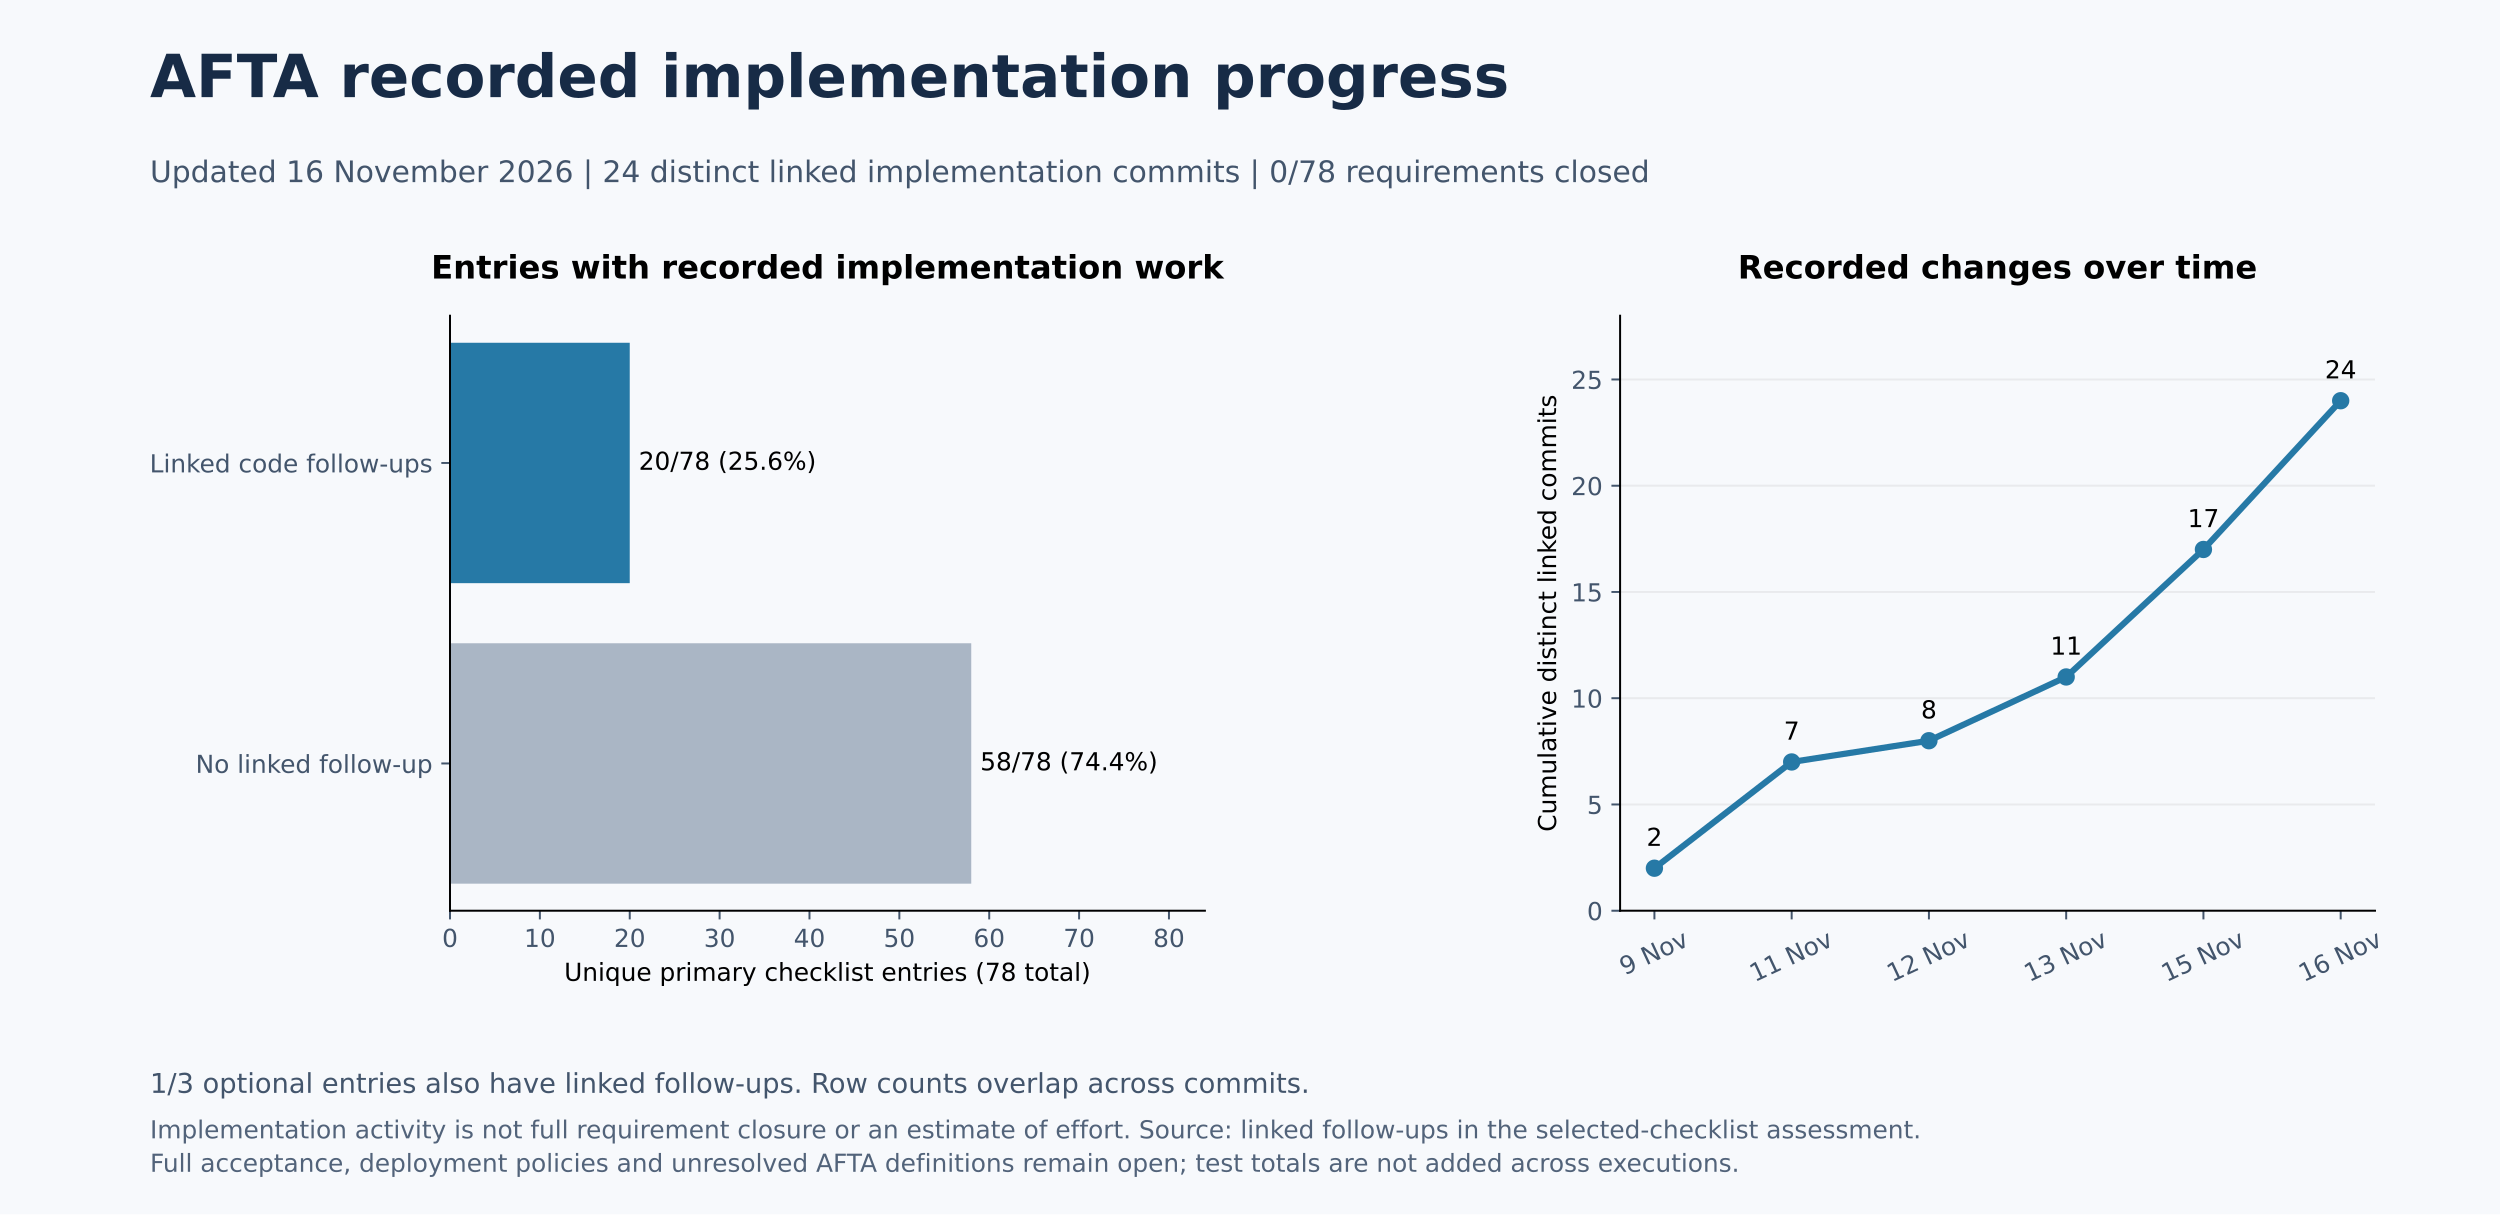
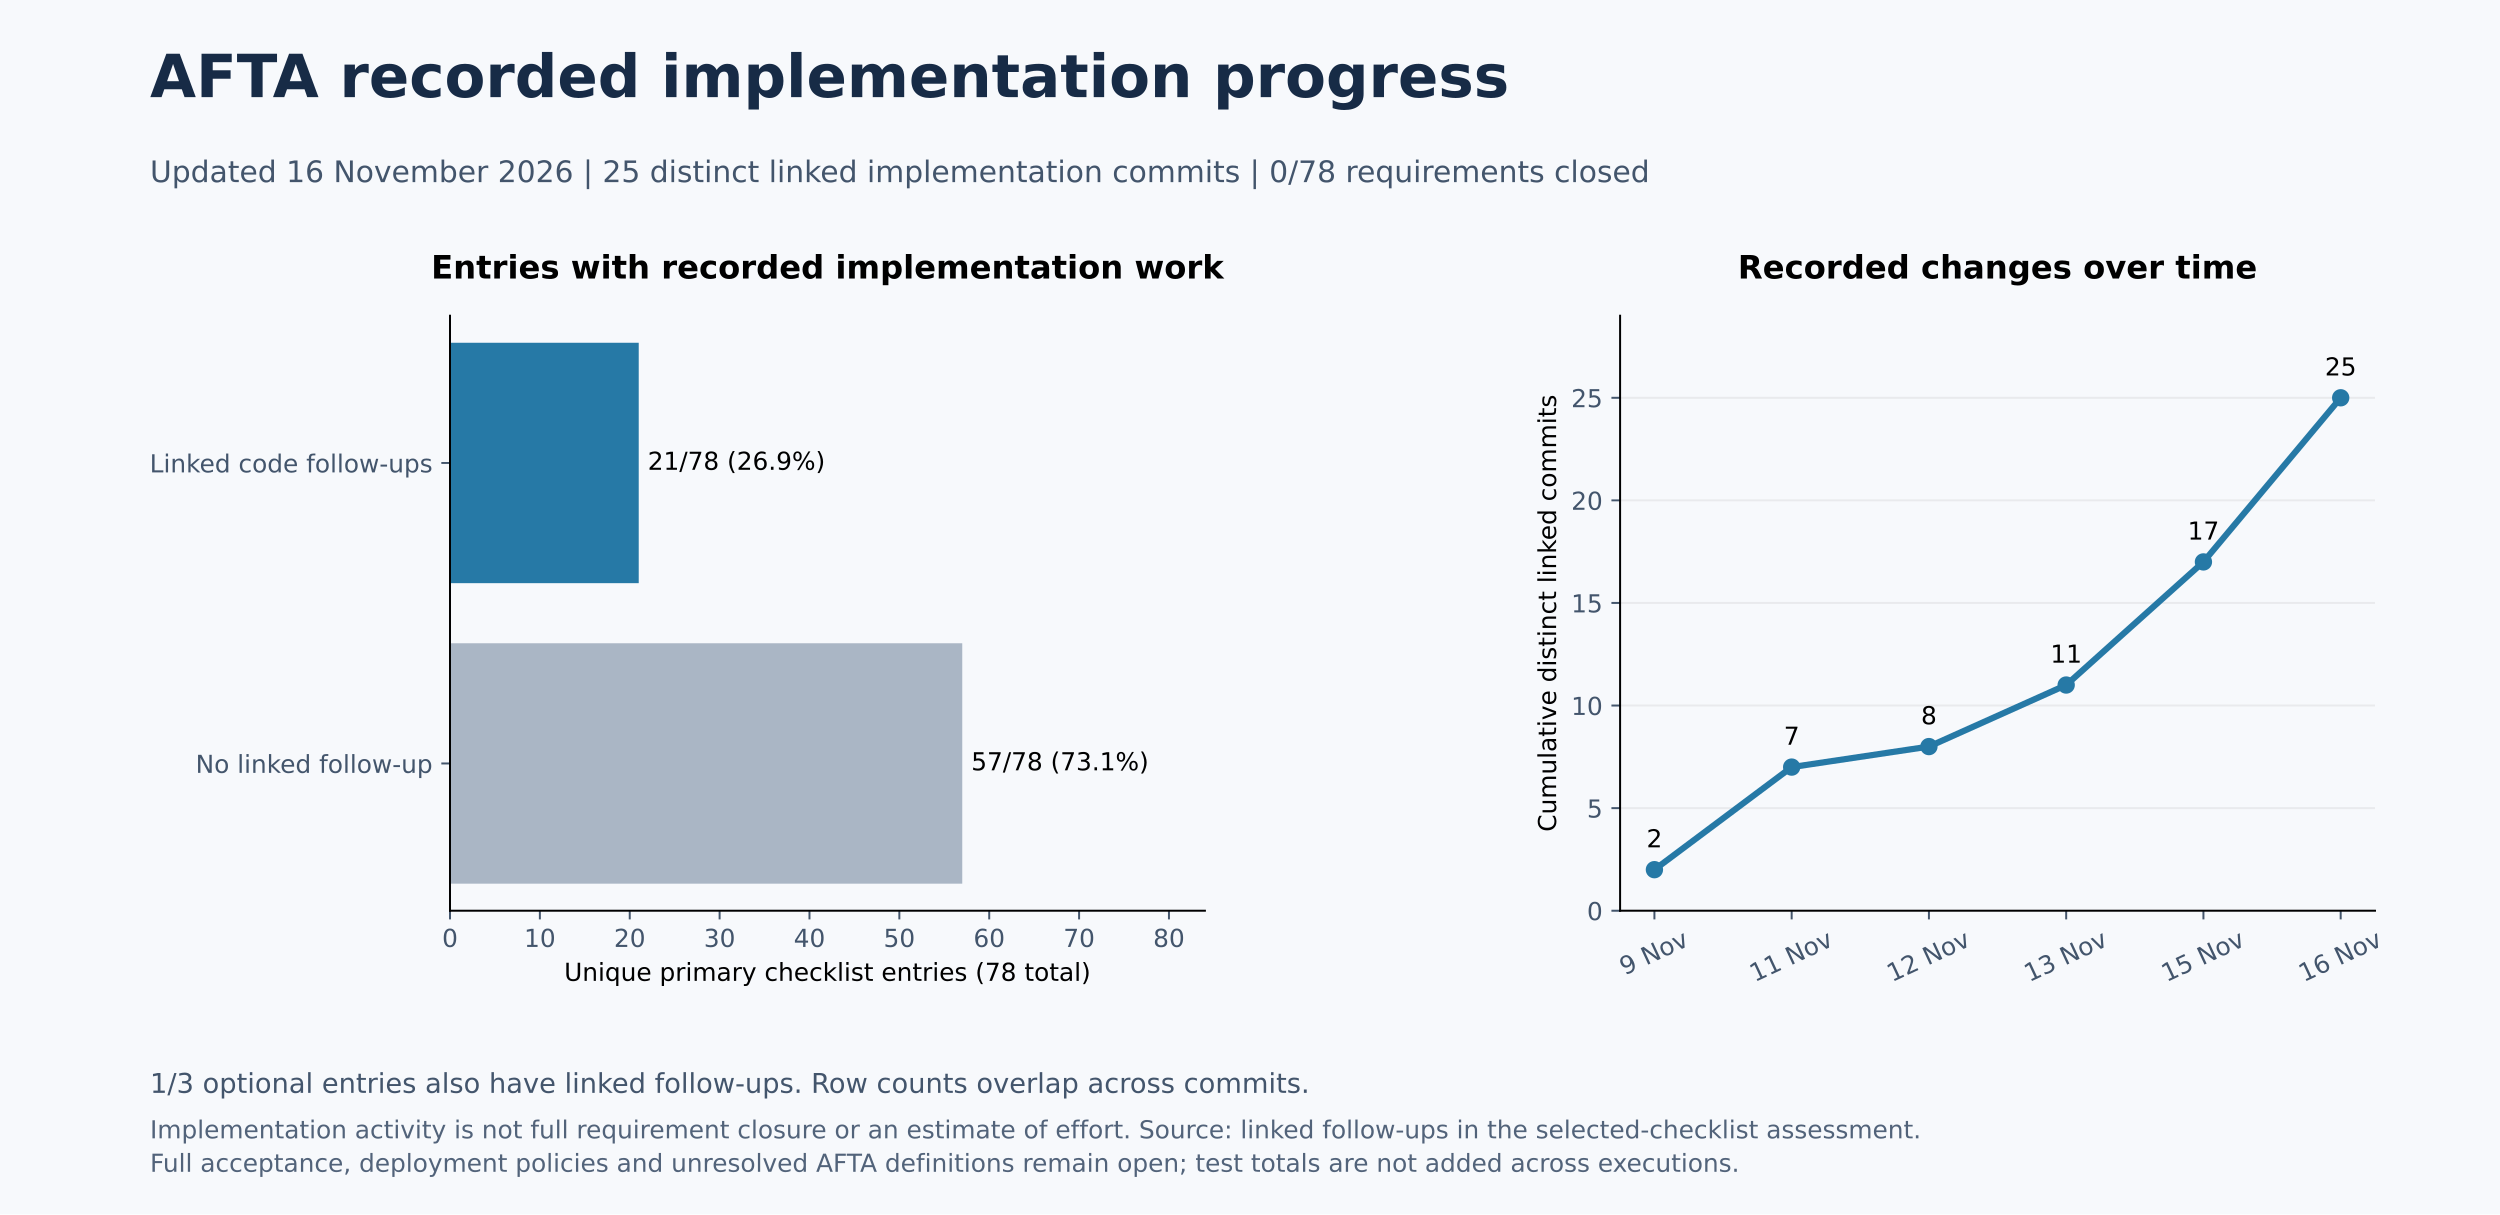
<svg xmlns="http://www.w3.org/2000/svg" xmlns:xlink="http://www.w3.org/1999/xlink" width="1008pt" height="489.6pt" viewBox="0 0 1008 489.6" version="1.1">
  <defs>
    <style type="text/css">*{stroke-linejoin: round; stroke-linecap: butt}</style>
  </defs>
  <g id="figure_1">
    <g id="patch_1">
      <path d="M 0 489.6 L 1008 489.6 L 1008 0 L 0 0 z " style="fill: #f7f9fc" />
    </g>
    <g id="axes_1">
      <g id="patch_2">
        <path d="M 181.44 367.2 L 485.816 367.2 L 485.816 127.296 L 181.44 127.296 z " style="fill: #f7f9fc" />
      </g>
      <g id="patch_3">
-         <path d="M 181.44 138.201 L 253.911 138.201 L 253.911 235.132 L 181.44 235.132 z " clip-path="url(#p0a57ab1a83)" style="fill: #2679a6" />
+         <path d="M 181.44 138.201 L 257.534 138.201 L 257.534 235.132 L 181.44 235.132 z " clip-path="url(#p518bfa78f7)" style="fill: #2679a6" />
      </g>
      <g id="patch_4">
-         <path d="M 181.44 259.364 L 391.605 259.364 L 391.605 356.295 L 181.44 356.295 z " clip-path="url(#p0a57ab1a83)" style="fill: #aab6c5" />
+         <path d="M 181.44 259.364 L 387.981 259.364 L 387.981 356.295 L 181.44 356.295 z " clip-path="url(#p518bfa78f7)" style="fill: #aab6c5" />
      </g>
      <g id="matplotlib.axis_1">
        <g id="xtick_1">
          <g id="line2d_1">
            <defs>
-               <path id="m441e2d3bbf" d="M 0 0 L 0 3.5 " style="stroke: #43556c; stroke-width: 0.8" />
+               <path id="mbda85e5cf0" d="M 0 0 L 0 3.5 " style="stroke: #43556c; stroke-width: 0.8" />
            </defs>
            <g>
-               <use xlink:href="#m441e2d3bbf" x="181.44" y="367.2" style="fill: #43556c; stroke: #43556c; stroke-width: 0.8" />
+               <use xlink:href="#mbda85e5cf0" x="181.44" y="367.2" style="fill: #43556c; stroke: #43556c; stroke-width: 0.8" />
            </g>
          </g>
          <g id="text_1">
            <text style="font-size: 10px; font-family: 'DejaVu Sans'; text-anchor: middle; fill: #43556c" x="181.44" y="381.798" transform="rotate(-0 181.44 381.7984)">0</text>
          </g>
        </g>
        <g id="xtick_2">
          <g id="line2d_2">
            <g>
-               <use xlink:href="#m441e2d3bbf" x="217.675" y="367.2" style="fill: #43556c; stroke: #43556c; stroke-width: 0.8" />
+               <use xlink:href="#mbda85e5cf0" x="217.675" y="367.2" style="fill: #43556c; stroke: #43556c; stroke-width: 0.8" />
            </g>
          </g>
          <g id="text_2">
            <text style="font-size: 10px; font-family: 'DejaVu Sans'; text-anchor: middle; fill: #43556c" x="217.675" y="381.798" transform="rotate(-0 217.6753 381.7984)">10</text>
          </g>
        </g>
        <g id="xtick_3">
          <g id="line2d_3">
            <g>
-               <use xlink:href="#m441e2d3bbf" x="253.911" y="367.2" style="fill: #43556c; stroke: #43556c; stroke-width: 0.8" />
+               <use xlink:href="#mbda85e5cf0" x="253.911" y="367.2" style="fill: #43556c; stroke: #43556c; stroke-width: 0.8" />
            </g>
          </g>
          <g id="text_3">
            <text style="font-size: 10px; font-family: 'DejaVu Sans'; text-anchor: middle; fill: #43556c" x="253.911" y="381.798" transform="rotate(-0 253.9106 381.7984)">20</text>
          </g>
        </g>
        <g id="xtick_4">
          <g id="line2d_4">
            <g>
-               <use xlink:href="#m441e2d3bbf" x="290.146" y="367.2" style="fill: #43556c; stroke: #43556c; stroke-width: 0.8" />
+               <use xlink:href="#mbda85e5cf0" x="290.146" y="367.2" style="fill: #43556c; stroke: #43556c; stroke-width: 0.8" />
            </g>
          </g>
          <g id="text_4">
            <text style="font-size: 10px; font-family: 'DejaVu Sans'; text-anchor: middle; fill: #43556c" x="290.146" y="381.798" transform="rotate(-0 290.1459 381.7984)">30</text>
          </g>
        </g>
        <g id="xtick_5">
          <g id="line2d_5">
            <g>
-               <use xlink:href="#m441e2d3bbf" x="326.381" y="367.2" style="fill: #43556c; stroke: #43556c; stroke-width: 0.8" />
+               <use xlink:href="#mbda85e5cf0" x="326.381" y="367.2" style="fill: #43556c; stroke: #43556c; stroke-width: 0.8" />
            </g>
          </g>
          <g id="text_5">
            <text style="font-size: 10px; font-family: 'DejaVu Sans'; text-anchor: middle; fill: #43556c" x="326.381" y="381.798" transform="rotate(-0 326.3812 381.7984)">40</text>
          </g>
        </g>
        <g id="xtick_6">
          <g id="line2d_6">
            <g>
-               <use xlink:href="#m441e2d3bbf" x="362.616" y="367.2" style="fill: #43556c; stroke: #43556c; stroke-width: 0.8" />
+               <use xlink:href="#mbda85e5cf0" x="362.616" y="367.2" style="fill: #43556c; stroke: #43556c; stroke-width: 0.8" />
            </g>
          </g>
          <g id="text_6">
            <text style="font-size: 10px; font-family: 'DejaVu Sans'; text-anchor: middle; fill: #43556c" x="362.616" y="381.798" transform="rotate(-0 362.6165 381.7984)">50</text>
          </g>
        </g>
        <g id="xtick_7">
          <g id="line2d_7">
            <g>
-               <use xlink:href="#m441e2d3bbf" x="398.852" y="367.2" style="fill: #43556c; stroke: #43556c; stroke-width: 0.8" />
+               <use xlink:href="#mbda85e5cf0" x="398.852" y="367.2" style="fill: #43556c; stroke: #43556c; stroke-width: 0.8" />
            </g>
          </g>
          <g id="text_7">
            <text style="font-size: 10px; font-family: 'DejaVu Sans'; text-anchor: middle; fill: #43556c" x="398.852" y="381.798" transform="rotate(-0 398.8518 381.7984)">60</text>
          </g>
        </g>
        <g id="xtick_8">
          <g id="line2d_8">
            <g>
-               <use xlink:href="#m441e2d3bbf" x="435.087" y="367.2" style="fill: #43556c; stroke: #43556c; stroke-width: 0.8" />
+               <use xlink:href="#mbda85e5cf0" x="435.087" y="367.2" style="fill: #43556c; stroke: #43556c; stroke-width: 0.8" />
            </g>
          </g>
          <g id="text_8">
            <text style="font-size: 10px; font-family: 'DejaVu Sans'; text-anchor: middle; fill: #43556c" x="435.087" y="381.798" transform="rotate(-0 435.0871 381.7984)">70</text>
          </g>
        </g>
        <g id="xtick_9">
          <g id="line2d_9">
            <g>
-               <use xlink:href="#m441e2d3bbf" x="471.322" y="367.2" style="fill: #43556c; stroke: #43556c; stroke-width: 0.8" />
+               <use xlink:href="#mbda85e5cf0" x="471.322" y="367.2" style="fill: #43556c; stroke: #43556c; stroke-width: 0.8" />
            </g>
          </g>
          <g id="text_9">
            <text style="font-size: 10px; font-family: 'DejaVu Sans'; text-anchor: middle; fill: #43556c" x="471.322" y="381.798" transform="rotate(-0 471.3224 381.7984)">80</text>
          </g>
        </g>
        <g id="text_10">
          <text style="font-size: 10px; font-family: 'DejaVu Sans'; text-anchor: middle" x="333.628" y="395.477" transform="rotate(-0 333.6282 395.4766)">Unique primary checklist entries (78 total)</text>
        </g>
      </g>
      <g id="matplotlib.axis_2">
        <g id="ytick_1">
          <g id="line2d_10">
            <defs>
-               <path id="mf9e8dfe283" d="M 0 0 L -3.5 0 " style="stroke: #43556c; stroke-width: 0.8" />
+               <path id="m2cf2d228ab" d="M 0 0 L -3.5 0 " style="stroke: #43556c; stroke-width: 0.8" />
            </defs>
            <g>
-               <use xlink:href="#mf9e8dfe283" x="181.44" y="186.666" style="fill: #43556c; stroke: #43556c; stroke-width: 0.8" />
+               <use xlink:href="#m2cf2d228ab" x="181.44" y="186.666" style="fill: #43556c; stroke: #43556c; stroke-width: 0.8" />
            </g>
          </g>
          <g id="text_11">
            <text style="font-size: 10px; font-family: 'DejaVu Sans'; text-anchor: end; fill: #43556c" x="174.44" y="190.465" transform="rotate(-0 174.44 190.4654)">Linked code follow-ups</text>
          </g>
        </g>
        <g id="ytick_2">
          <g id="line2d_11">
            <g>
-               <use xlink:href="#mf9e8dfe283" x="181.44" y="307.83" style="fill: #43556c; stroke: #43556c; stroke-width: 0.8" />
+               <use xlink:href="#m2cf2d228ab" x="181.44" y="307.83" style="fill: #43556c; stroke: #43556c; stroke-width: 0.8" />
            </g>
          </g>
          <g id="text_12">
            <text style="font-size: 10px; font-family: 'DejaVu Sans'; text-anchor: end; fill: #43556c" x="174.44" y="311.629" transform="rotate(-0 174.44 311.629)">No linked follow-up</text>
          </g>
        </g>
      </g>
      <g id="patch_5">
        <path d="M 181.44 367.2 L 181.44 127.296 " style="fill: none; stroke: #000000; stroke-width: 0.8; stroke-linejoin: miter; stroke-linecap: square" />
      </g>
      <g id="patch_6">
        <path d="M 181.44 367.2 L 485.816 367.2 " style="fill: none; stroke: #000000; stroke-width: 0.8; stroke-linejoin: miter; stroke-linecap: square" />
      </g>
      <g id="text_13">
-         <text style="font-size: 10px; font-family: 'DejaVu Sans'; text-anchor: start" x="257.534" y="189.426" transform="rotate(-0 257.5341 189.4256)">20/78 (25.6%)</text>
+         <text style="font-size: 10px; font-family: 'DejaVu Sans'; text-anchor: start" x="261.158" y="189.426" transform="rotate(-0 261.1576 189.4256)">21/78 (26.9%)</text>
      </g>
      <g id="text_14">
-         <text style="font-size: 10px; font-family: 'DejaVu Sans'; text-anchor: start" x="395.228" y="310.589" transform="rotate(-0 395.2282 310.5892)">58/78 (74.4%)</text>
+         <text style="font-size: 10px; font-family: 'DejaVu Sans'; text-anchor: start" x="391.605" y="310.589" transform="rotate(-0 391.6047 310.5892)">57/78 (73.1%)</text>
      </g>
      <g id="text_15">
        <text style="font-weight: 700; font-size: 13px; font-family: 'DejaVu Sans'; text-anchor: middle" x="333.628" y="112.296" transform="rotate(-0 333.6282 112.296)">Entries with recorded implementation work</text>
      </g>
    </g>
    <g id="axes_2">
      <g id="patch_7">
        <path d="M 653.224 367.2 L 957.6 367.2 L 957.6 127.296 L 653.224 127.296 z " style="fill: #f7f9fc" />
      </g>
      <g id="matplotlib.axis_3">
        <g id="xtick_10">
          <g id="line2d_12">
            <g>
-               <use xlink:href="#m441e2d3bbf" x="667.059" y="367.2" style="fill: #43556c; stroke: #43556c; stroke-width: 0.8" />
+               <use xlink:href="#mbda85e5cf0" x="667.059" y="367.2" style="fill: #43556c; stroke: #43556c; stroke-width: 0.8" />
            </g>
          </g>
          <g id="text_16">
            <text style="font-size: 10px; font-family: 'DejaVu Sans'; fill: #43556c" transform="translate(655.0566 393.3675) rotate(-25)">9 Nov</text>
          </g>
        </g>
        <g id="xtick_11">
          <g id="line2d_13">
            <g>
-               <use xlink:href="#m441e2d3bbf" x="722.4" y="367.2" style="fill: #43556c; stroke: #43556c; stroke-width: 0.8" />
+               <use xlink:href="#mbda85e5cf0" x="722.4" y="367.2" style="fill: #43556c; stroke: #43556c; stroke-width: 0.8" />
            </g>
          </g>
          <g id="text_17">
            <text style="font-size: 10px; font-family: 'DejaVu Sans'; fill: #43556c" transform="translate(707.5146 396.0565) rotate(-25)">11 Nov</text>
          </g>
        </g>
        <g id="xtick_12">
          <g id="line2d_14">
            <g>
-               <use xlink:href="#m441e2d3bbf" x="777.741" y="367.2" style="fill: #43556c; stroke: #43556c; stroke-width: 0.8" />
+               <use xlink:href="#mbda85e5cf0" x="777.741" y="367.2" style="fill: #43556c; stroke: #43556c; stroke-width: 0.8" />
            </g>
          </g>
          <g id="text_18">
            <text style="font-size: 10px; font-family: 'DejaVu Sans'; fill: #43556c" transform="translate(762.8558 396.0565) rotate(-25)">12 Nov</text>
          </g>
        </g>
        <g id="xtick_13">
          <g id="line2d_15">
            <g>
-               <use xlink:href="#m441e2d3bbf" x="833.082" y="367.2" style="fill: #43556c; stroke: #43556c; stroke-width: 0.8" />
+               <use xlink:href="#mbda85e5cf0" x="833.082" y="367.2" style="fill: #43556c; stroke: #43556c; stroke-width: 0.8" />
            </g>
          </g>
          <g id="text_19">
            <text style="font-size: 10px; font-family: 'DejaVu Sans'; fill: #43556c" transform="translate(818.197 396.0565) rotate(-25)">13 Nov</text>
          </g>
        </g>
        <g id="xtick_14">
          <g id="line2d_16">
            <g>
-               <use xlink:href="#m441e2d3bbf" x="888.424" y="367.2" style="fill: #43556c; stroke: #43556c; stroke-width: 0.8" />
+               <use xlink:href="#mbda85e5cf0" x="888.424" y="367.2" style="fill: #43556c; stroke: #43556c; stroke-width: 0.8" />
            </g>
          </g>
          <g id="text_20">
            <text style="font-size: 10px; font-family: 'DejaVu Sans'; fill: #43556c" transform="translate(873.5381 396.0565) rotate(-25)">15 Nov</text>
          </g>
        </g>
        <g id="xtick_15">
          <g id="line2d_17">
            <g>
-               <use xlink:href="#m441e2d3bbf" x="943.765" y="367.2" style="fill: #43556c; stroke: #43556c; stroke-width: 0.8" />
+               <use xlink:href="#mbda85e5cf0" x="943.765" y="367.2" style="fill: #43556c; stroke: #43556c; stroke-width: 0.8" />
            </g>
          </g>
          <g id="text_21">
            <text style="font-size: 10px; font-family: 'DejaVu Sans'; fill: #43556c" transform="translate(928.8793 396.0565) rotate(-25)">16 Nov</text>
          </g>
        </g>
      </g>
      <g id="matplotlib.axis_4">
        <g id="ytick_3">
          <g id="line2d_18">
-             <path d="M 653.224 367.2 L 957.6 367.2 " clip-path="url(#pfc9e8f0e98)" style="fill: none; stroke: #b0b0b0; stroke-opacity: 0.2; stroke-width: 0.8; stroke-linecap: square" />
+             <path d="M 653.224 367.2 L 957.6 367.2 " clip-path="url(#pac70fee18a)" style="fill: none; stroke: #b0b0b0; stroke-opacity: 0.2; stroke-width: 0.8; stroke-linecap: square" />
          </g>
          <g id="line2d_19">
            <g>
-               <use xlink:href="#mf9e8dfe283" x="653.224" y="367.2" style="fill: #43556c; stroke: #43556c; stroke-width: 0.8" />
+               <use xlink:href="#m2cf2d228ab" x="653.224" y="367.2" style="fill: #43556c; stroke: #43556c; stroke-width: 0.8" />
            </g>
          </g>
          <g id="text_22">
            <text style="font-size: 10px; font-family: 'DejaVu Sans'; text-anchor: end; fill: #43556c" x="646.224" y="370.999" transform="rotate(-0 646.2235 370.9992)">0</text>
          </g>
        </g>
        <g id="ytick_4">
          <g id="line2d_20">
-             <path d="M 653.224 324.36 L 957.6 324.36 " clip-path="url(#pfc9e8f0e98)" style="fill: none; stroke: #b0b0b0; stroke-opacity: 0.2; stroke-width: 0.8; stroke-linecap: square" />
+             <path d="M 653.224 325.837 L 957.6 325.837 " clip-path="url(#pac70fee18a)" style="fill: none; stroke: #b0b0b0; stroke-opacity: 0.2; stroke-width: 0.8; stroke-linecap: square" />
          </g>
          <g id="line2d_21">
            <g>
-               <use xlink:href="#mf9e8dfe283" x="653.224" y="324.36" style="fill: #43556c; stroke: #43556c; stroke-width: 0.8" />
+               <use xlink:href="#m2cf2d228ab" x="653.224" y="325.837" style="fill: #43556c; stroke: #43556c; stroke-width: 0.8" />
            </g>
          </g>
          <g id="text_23">
-             <text style="font-size: 10px; font-family: 'DejaVu Sans'; text-anchor: end; fill: #43556c" x="646.224" y="328.159" transform="rotate(-0 646.2235 328.1592)">5</text>
+             <text style="font-size: 10px; font-family: 'DejaVu Sans'; text-anchor: end; fill: #43556c" x="646.224" y="329.636" transform="rotate(-0 646.2235 329.6365)">5</text>
          </g>
        </g>
        <g id="ytick_5">
          <g id="line2d_22">
-             <path d="M 653.224 281.52 L 957.6 281.52 " clip-path="url(#pfc9e8f0e98)" style="fill: none; stroke: #b0b0b0; stroke-opacity: 0.2; stroke-width: 0.8; stroke-linecap: square" />
+             <path d="M 653.224 284.474 L 957.6 284.474 " clip-path="url(#pac70fee18a)" style="fill: none; stroke: #b0b0b0; stroke-opacity: 0.2; stroke-width: 0.8; stroke-linecap: square" />
          </g>
          <g id="line2d_23">
            <g>
-               <use xlink:href="#mf9e8dfe283" x="653.224" y="281.52" style="fill: #43556c; stroke: #43556c; stroke-width: 0.8" />
+               <use xlink:href="#m2cf2d228ab" x="653.224" y="284.474" style="fill: #43556c; stroke: #43556c; stroke-width: 0.8" />
            </g>
          </g>
          <g id="text_24">
-             <text style="font-size: 10px; font-family: 'DejaVu Sans'; text-anchor: end; fill: #43556c" x="646.224" y="285.319" transform="rotate(-0 646.2235 285.3192)">10</text>
+             <text style="font-size: 10px; font-family: 'DejaVu Sans'; text-anchor: end; fill: #43556c" x="646.224" y="288.274" transform="rotate(-0 646.2235 288.2737)">10</text>
          </g>
        </g>
        <g id="ytick_6">
          <g id="line2d_24">
-             <path d="M 653.224 238.68 L 957.6 238.68 " clip-path="url(#pfc9e8f0e98)" style="fill: none; stroke: #b0b0b0; stroke-opacity: 0.2; stroke-width: 0.8; stroke-linecap: square" />
+             <path d="M 653.224 243.112 L 957.6 243.112 " clip-path="url(#pac70fee18a)" style="fill: none; stroke: #b0b0b0; stroke-opacity: 0.2; stroke-width: 0.8; stroke-linecap: square" />
          </g>
          <g id="line2d_25">
            <g>
-               <use xlink:href="#mf9e8dfe283" x="653.224" y="238.68" style="fill: #43556c; stroke: #43556c; stroke-width: 0.8" />
+               <use xlink:href="#m2cf2d228ab" x="653.224" y="243.112" style="fill: #43556c; stroke: #43556c; stroke-width: 0.8" />
            </g>
          </g>
          <g id="text_25">
-             <text style="font-size: 10px; font-family: 'DejaVu Sans'; text-anchor: end; fill: #43556c" x="646.224" y="242.479" transform="rotate(-0 646.2235 242.4792)">15</text>
+             <text style="font-size: 10px; font-family: 'DejaVu Sans'; text-anchor: end; fill: #43556c" x="646.224" y="246.911" transform="rotate(-0 646.2235 246.9109)">15</text>
          </g>
        </g>
        <g id="ytick_7">
          <g id="line2d_26">
-             <path d="M 653.224 195.84 L 957.6 195.84 " clip-path="url(#pfc9e8f0e98)" style="fill: none; stroke: #b0b0b0; stroke-opacity: 0.2; stroke-width: 0.8; stroke-linecap: square" />
+             <path d="M 653.224 201.749 L 957.6 201.749 " clip-path="url(#pac70fee18a)" style="fill: none; stroke: #b0b0b0; stroke-opacity: 0.2; stroke-width: 0.8; stroke-linecap: square" />
          </g>
          <g id="line2d_27">
            <g>
-               <use xlink:href="#mf9e8dfe283" x="653.224" y="195.84" style="fill: #43556c; stroke: #43556c; stroke-width: 0.8" />
+               <use xlink:href="#m2cf2d228ab" x="653.224" y="201.749" style="fill: #43556c; stroke: #43556c; stroke-width: 0.8" />
            </g>
          </g>
          <g id="text_26">
-             <text style="font-size: 10px; font-family: 'DejaVu Sans'; text-anchor: end; fill: #43556c" x="646.224" y="199.639" transform="rotate(-0 646.2235 199.6392)">20</text>
+             <text style="font-size: 10px; font-family: 'DejaVu Sans'; text-anchor: end; fill: #43556c" x="646.224" y="205.548" transform="rotate(-0 646.2235 205.5482)">20</text>
          </g>
        </g>
        <g id="ytick_8">
          <g id="line2d_28">
-             <path d="M 653.224 153 L 957.6 153 " clip-path="url(#pfc9e8f0e98)" style="fill: none; stroke: #b0b0b0; stroke-opacity: 0.2; stroke-width: 0.8; stroke-linecap: square" />
+             <path d="M 653.224 160.386 L 957.6 160.386 " clip-path="url(#pac70fee18a)" style="fill: none; stroke: #b0b0b0; stroke-opacity: 0.2; stroke-width: 0.8; stroke-linecap: square" />
          </g>
          <g id="line2d_29">
            <g>
-               <use xlink:href="#mf9e8dfe283" x="653.224" y="153" style="fill: #43556c; stroke: #43556c; stroke-width: 0.8" />
+               <use xlink:href="#m2cf2d228ab" x="653.224" y="160.386" style="fill: #43556c; stroke: #43556c; stroke-width: 0.8" />
            </g>
          </g>
          <g id="text_27">
-             <text style="font-size: 10px; font-family: 'DejaVu Sans'; text-anchor: end; fill: #43556c" x="646.224" y="156.799" transform="rotate(-0 646.2235 156.7992)">25</text>
+             <text style="font-size: 10px; font-family: 'DejaVu Sans'; text-anchor: end; fill: #43556c" x="646.224" y="164.185" transform="rotate(-0 646.2235 164.1854)">25</text>
          </g>
        </g>
        <g id="text_28">
          <text style="font-size: 10px; font-family: 'DejaVu Sans'; text-anchor: middle" x="627.419" y="247.248" transform="rotate(-90 627.4188 247.248)">Cumulative distinct linked commits</text>
        </g>
      </g>
      <g id="line2d_30">
-         <path d="M 667.059 350.064 L 722.4 307.224 L 777.741 298.656 L 833.082 272.952 L 888.424 221.544 L 943.765 161.568 " clip-path="url(#pfc9e8f0e98)" style="fill: none; stroke: #2679a6; stroke-width: 2.5; stroke-linecap: square" />
+         <path d="M 667.059 350.655 L 722.4 309.292 L 777.741 301.02 L 833.082 276.202 L 888.424 226.567 L 943.765 160.386 " clip-path="url(#pac70fee18a)" style="fill: none; stroke: #2679a6; stroke-width: 2.5; stroke-linecap: square" />
        <defs>
-           <path id="m0adc5277d3" d="M 0 3 C 0.796 3 1.559 2.684 2.121 2.121 C 2.684 1.559 3 0.796 3 0 C 3 -0.796 2.684 -1.559 2.121 -2.121 C 1.559 -2.684 0.796 -3 0 -3 C -0.796 -3 -1.559 -2.684 -2.121 -2.121 C -2.684 -1.559 -3 -0.796 -3 0 C -3 0.796 -2.684 1.559 -2.121 2.121 C -1.559 2.684 -0.796 3 0 3 z " style="stroke: #2679a6" />
+           <path id="m82c4194b93" d="M 0 3 C 0.796 3 1.559 2.684 2.121 2.121 C 2.684 1.559 3 0.796 3 0 C 3 -0.796 2.684 -1.559 2.121 -2.121 C 1.559 -2.684 0.796 -3 0 -3 C -0.796 -3 -1.559 -2.684 -2.121 -2.121 C -2.684 -1.559 -3 -0.796 -3 0 C -3 0.796 -2.684 1.559 -2.121 2.121 C -1.559 2.684 -0.796 3 0 3 z " style="stroke: #2679a6" />
        </defs>
-         <g clip-path="url(#pfc9e8f0e98)">
-           <use xlink:href="#m0adc5277d3" x="667.059" y="350.064" style="fill: #2679a6; stroke: #2679a6" />
-           <use xlink:href="#m0adc5277d3" x="722.4" y="307.224" style="fill: #2679a6; stroke: #2679a6" />
-           <use xlink:href="#m0adc5277d3" x="777.741" y="298.656" style="fill: #2679a6; stroke: #2679a6" />
-           <use xlink:href="#m0adc5277d3" x="833.082" y="272.952" style="fill: #2679a6; stroke: #2679a6" />
-           <use xlink:href="#m0adc5277d3" x="888.424" y="221.544" style="fill: #2679a6; stroke: #2679a6" />
-           <use xlink:href="#m0adc5277d3" x="943.765" y="161.568" style="fill: #2679a6; stroke: #2679a6" />
+         <g clip-path="url(#pac70fee18a)">
+           <use xlink:href="#m82c4194b93" x="667.059" y="350.655" style="fill: #2679a6; stroke: #2679a6" />
+           <use xlink:href="#m82c4194b93" x="722.4" y="309.292" style="fill: #2679a6; stroke: #2679a6" />
+           <use xlink:href="#m82c4194b93" x="777.741" y="301.02" style="fill: #2679a6; stroke: #2679a6" />
+           <use xlink:href="#m82c4194b93" x="833.082" y="276.202" style="fill: #2679a6; stroke: #2679a6" />
+           <use xlink:href="#m82c4194b93" x="888.424" y="226.567" style="fill: #2679a6; stroke: #2679a6" />
+           <use xlink:href="#m82c4194b93" x="943.765" y="160.386" style="fill: #2679a6; stroke: #2679a6" />
        </g>
      </g>
      <g id="patch_8">
        <path d="M 653.224 367.2 L 653.224 127.296 " style="fill: none; stroke: #000000; stroke-width: 0.8; stroke-linejoin: miter; stroke-linecap: square" />
      </g>
      <g id="patch_9">
        <path d="M 653.224 367.2 L 957.6 367.2 " style="fill: none; stroke: #000000; stroke-width: 0.8; stroke-linejoin: miter; stroke-linecap: square" />
      </g>
      <g id="text_29">
-         <text style="font-size: 10px; font-family: 'DejaVu Sans'; text-anchor: middle" x="667.059" y="341.064" transform="rotate(-0 667.0588 341.064)">2</text>
+         <text style="font-size: 10px; font-family: 'DejaVu Sans'; text-anchor: middle" x="667.059" y="341.655" transform="rotate(-0 667.0588 341.6549)">2</text>
      </g>
      <g id="text_30">
-         <text style="font-size: 10px; font-family: 'DejaVu Sans'; text-anchor: middle" x="722.4" y="298.224" transform="rotate(-0 722.4 298.224)">7</text>
+         <text style="font-size: 10px; font-family: 'DejaVu Sans'; text-anchor: middle" x="722.4" y="300.292" transform="rotate(-0 722.4 300.2921)">7</text>
      </g>
      <g id="text_31">
-         <text style="font-size: 10px; font-family: 'DejaVu Sans'; text-anchor: middle" x="777.741" y="289.656" transform="rotate(-0 777.7412 289.656)">8</text>
+         <text style="font-size: 10px; font-family: 'DejaVu Sans'; text-anchor: middle" x="777.741" y="292.02" transform="rotate(-0 777.7412 292.0196)">8</text>
      </g>
      <g id="text_32">
-         <text style="font-size: 10px; font-family: 'DejaVu Sans'; text-anchor: middle" x="833.082" y="263.952" transform="rotate(-0 833.0824 263.952)">11</text>
+         <text style="font-size: 10px; font-family: 'DejaVu Sans'; text-anchor: middle" x="833.082" y="267.202" transform="rotate(-0 833.0824 267.2019)">11</text>
      </g>
      <g id="text_33">
-         <text style="font-size: 10px; font-family: 'DejaVu Sans'; text-anchor: middle" x="888.424" y="212.544" transform="rotate(-0 888.4235 212.544)">17</text>
+         <text style="font-size: 10px; font-family: 'DejaVu Sans'; text-anchor: middle" x="888.424" y="217.567" transform="rotate(-0 888.4235 217.5666)">17</text>
      </g>
      <g id="text_34">
-         <text style="font-size: 10px; font-family: 'DejaVu Sans'; text-anchor: middle" x="943.765" y="152.568" transform="rotate(-0 943.7647 152.568)">24</text>
+         <text style="font-size: 10px; font-family: 'DejaVu Sans'; text-anchor: middle" x="943.765" y="151.386" transform="rotate(-0 943.7647 151.3862)">25</text>
      </g>
      <g id="text_35">
        <text style="font-weight: 700; font-size: 13px; font-family: 'DejaVu Sans'; text-anchor: middle" x="805.412" y="112.296" transform="rotate(-0 805.4118 112.296)">Recorded changes over time</text>
      </g>
    </g>
    <g id="text_36">
      <text style="font-weight: 700; font-size: 24px; font-family: 'DejaVu Sans'; text-anchor: start; fill: #172b46" x="60.48" y="39.168" transform="rotate(-0 60.48 39.168)">AFTA recorded implementation progress</text>
    </g>
    <g id="text_37">
-       <text style="font-size: 12px; font-family: 'DejaVu Sans'; text-anchor: start; fill: #43556c" x="60.48" y="73.44" transform="rotate(-0 60.48 73.44)">Updated 16 November 2026 | 24 distinct linked implementation commits | 0/78 requirements closed</text>
+       <text style="font-size: 12px; font-family: 'DejaVu Sans'; text-anchor: start; fill: #43556c" x="60.48" y="73.44" transform="rotate(-0 60.48 73.44)">Updated 16 November 2026 | 25 distinct linked implementation commits | 0/78 requirements closed</text>
    </g>
    <g id="text_38">
      <text style="font-size: 11px; font-family: 'DejaVu Sans'; text-anchor: start; fill: #43556c" x="60.48" y="440.64" transform="rotate(-0 60.48 440.64)">1/3 optional entries also have linked follow-ups. Row counts overlap across commits.</text>
    </g>
    <g id="text_39">
      <text style="font-size: 10px; font-family: 'DejaVu Sans'; fill: #52637a" transform="translate(60.48 458.9867)">Implementation activity is not full requirement closure or an estimate of effort. Source: linked follow-ups in the selected-checklist assessment.</text>
      <text style="font-size: 10px; font-family: 'DejaVu Sans'; fill: #52637a" transform="translate(60.48 472.464)">Full acceptance, deployment policies and unresolved AFTA definitions remain open; test totals are not added across executions.</text>
    </g>
  </g>
  <defs>
-     <clipPath id="p0a57ab1a83">
+     <clipPath id="p518bfa78f7">
      <rect x="181.44" y="127.296" width="304.376" height="239.904" />
    </clipPath>
-     <clipPath id="pfc9e8f0e98">
+     <clipPath id="pac70fee18a">
      <rect x="653.224" y="127.296" width="304.376" height="239.904" />
    </clipPath>
  </defs>
</svg>
